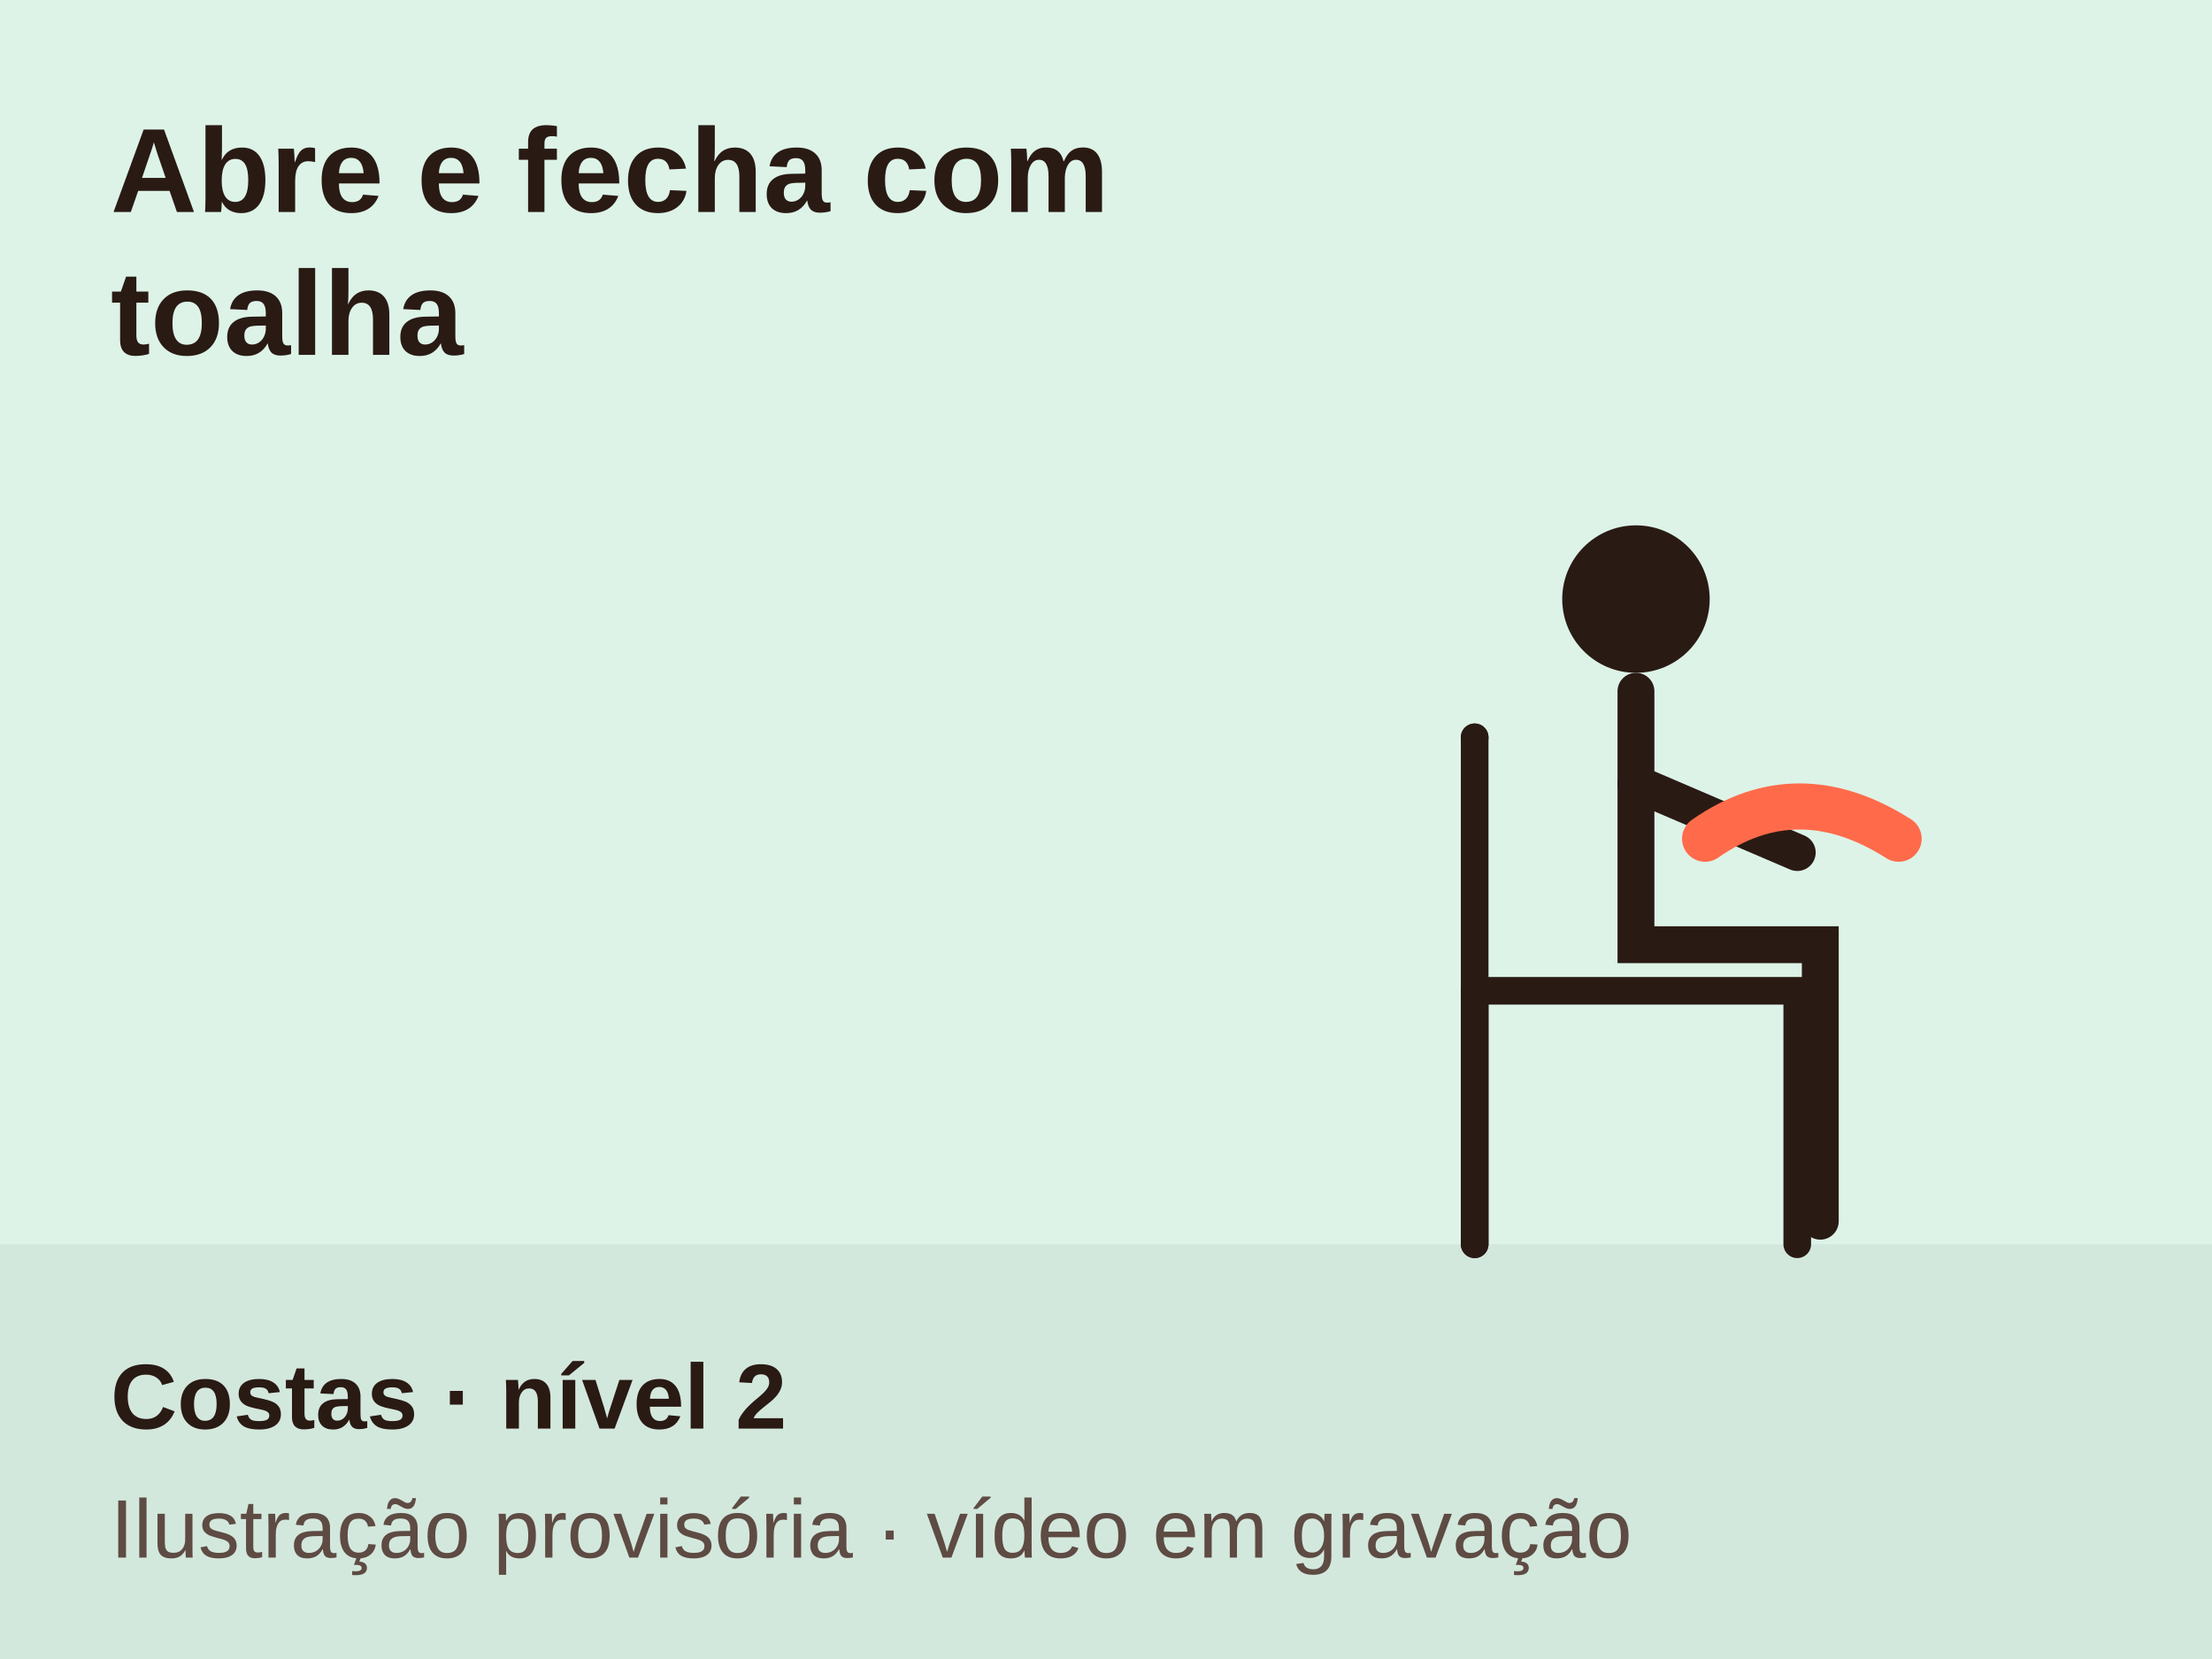
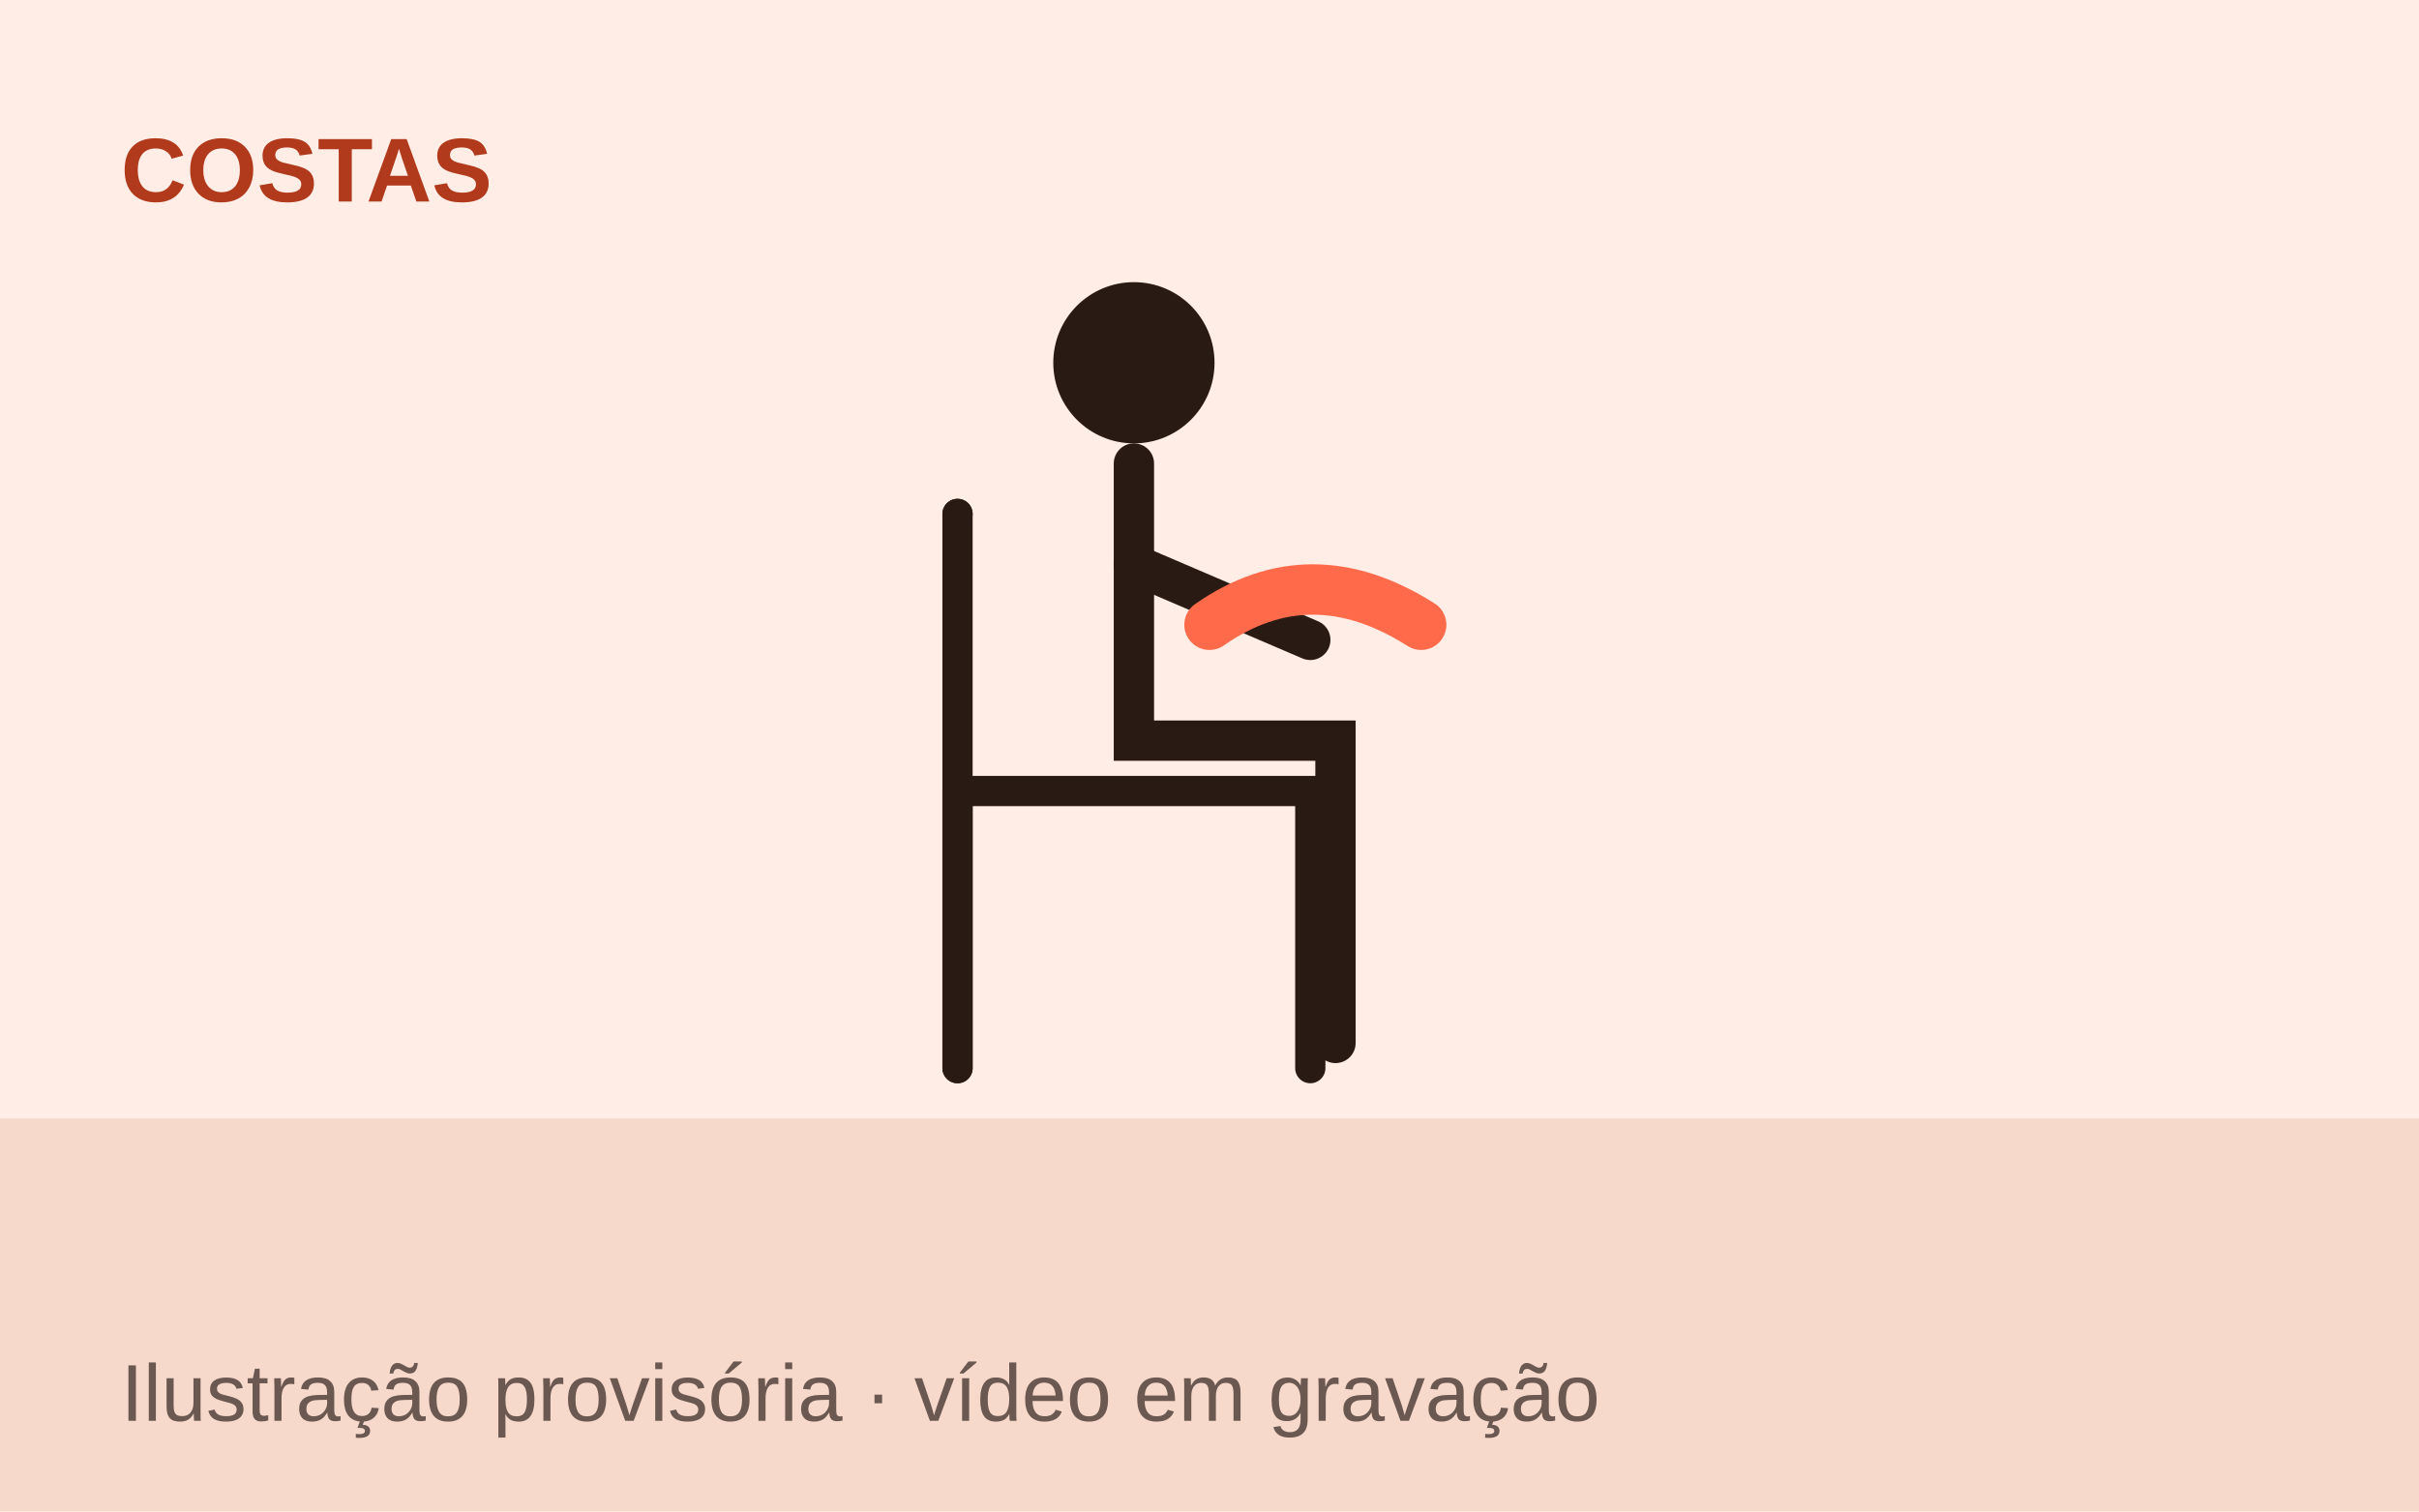
- <svg xmlns="http://www.w3.org/2000/svg" viewBox="0 0 480 360" font-family="Nunito, Arial, sans-serif" fill="#2A1A14">
-   <rect width="480" height="360" fill="#DDF3E8" />
-   <rect x="0" y="270" width="480" height="90" fill="#000" opacity=".05" />
-   <g transform="translate(70 10)">
+ <svg xmlns="http://www.w3.org/2000/svg" viewBox="0 0 480 300" font-family="Nunito, Arial, sans-serif" fill="#2A1A14">
+   <rect width="480" height="300" fill="#FFEDE6" />
+   <rect x="0" y="222" width="480" height="78" fill="#F7D9CC" />
+   <g transform="translate(-60 -48)">
    <g stroke="#2A1A14" stroke-width="6" stroke-linecap="round" fill="none">
      <path d="M250 150 v110" />
      <path d="M250 205 h70 v55" />
      <path d="M250 205 v55" />
      <path d="M250 150 h0" />
    </g>
    <g stroke="#2A1A14" stroke-width="8" stroke-linecap="round" fill="none">
      <path d="M285 140 v55 h40 v60" />
      <path d="M285 160 l35 15" />
    </g>
    <circle cx="285" cy="120" r="16" fill="#2A1A14" />
    <path d="M300 172 q20 -14 42 0" stroke="#FF6B4A" stroke-width="10" fill="none" stroke-linecap="round" />
  </g>
-   <text x="24" y="46" font-size="26" font-weight="800">Abre e fecha com</text>
-   <text x="24" y="77" font-size="26" font-weight="800">toalha</text>
-   <text x="24" y="310" font-size="20" font-weight="700">Costas · nível 2</text>
-   <text x="24" y="338" font-size="18" fill="#5E4B43">Ilustração provisória · vídeo em gravação</text>
+   <text x="24" y="40" font-size="18" font-weight="800" fill="#B23A1C">COSTAS</text>
+   <text x="24" y="282" font-size="16" fill="#6B5850">Ilustração provisória · vídeo em gravação</text>
</svg>
